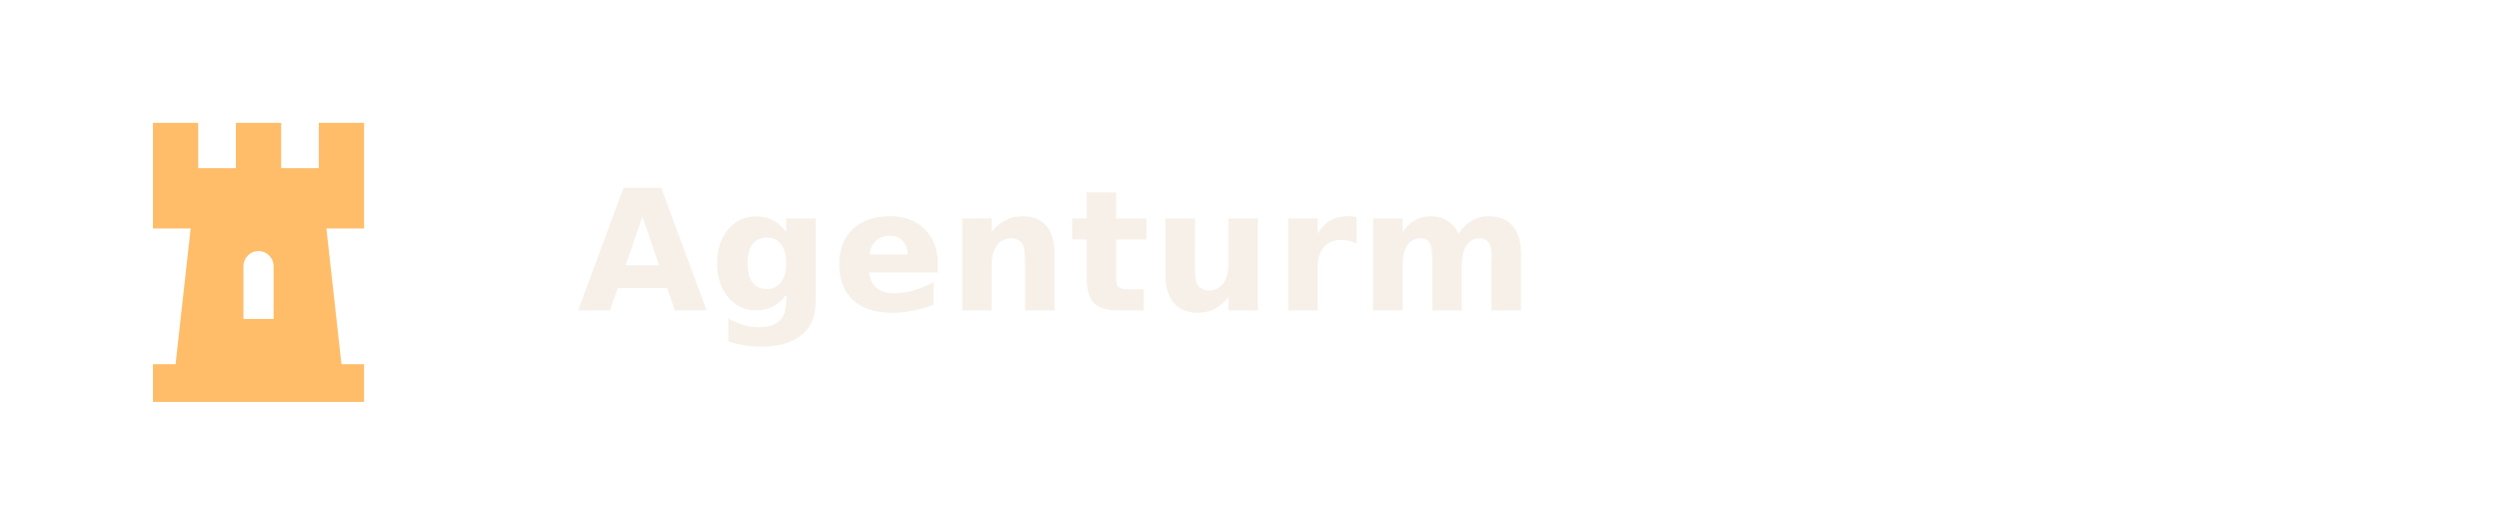
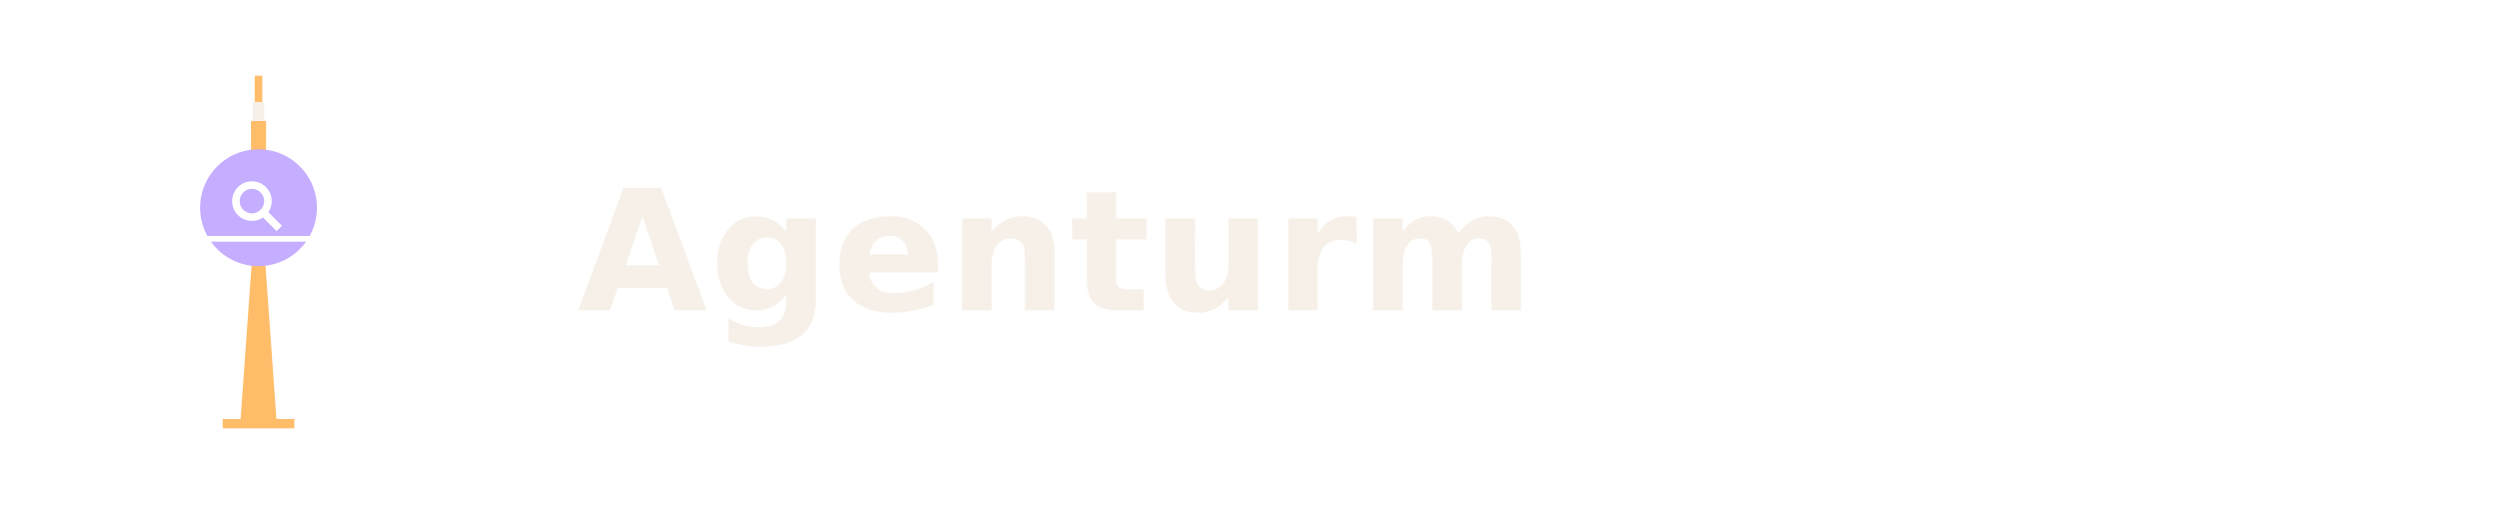
<svg xmlns="http://www.w3.org/2000/svg" width="1160" height="240" viewBox="0 0 1160 240" role="img" aria-labelledby="title desc">
  <g transform="translate(8 8) scale(.4375)">
-     <path d="M144 112h48v48h40v-48h48v48h40v-48h48v112h-40l16 144h24v40H144v-40h24l16-144h-40Z            M240 264v56h32v-56a16 16 0 0 0-32 0Z" fill="#ffbd69" fill-rule="evenodd" />
+     <path d="M252 62h8v28h-8Z M248 110h16v34h-16Z" fill="#ffbd69" />
+     <path d="M250 90h12v20h-12Z" fill="#f6f0e8" />
+     <path d="M249 258h14l12 168h-38Z M218 426h76v10h-76Z" fill="#ffbd69" />
+     <path fill="#c5adff" fill-rule="evenodd" d="     M201.741 232a62 62 0 1 1 108.518 0Z     M205.522 238h100.956a62 62 0 0 1-100.956 0Z     M266.41 206.75l14.42 14.42-5.66 5.66-14.42-14.42a21 21 0 1 1 5.66-5.66Z     M262 195a13 13 0 1 0-26 0 13 13 0 1 0 26 0Z   " />
  </g>
  <text x="268" y="144" fill="#f6f0e8" font-family="DejaVu Sans,Arial,sans-serif" font-weight="bold" font-size="78" letter-spacing="1">Agenturm</text>
</svg>
